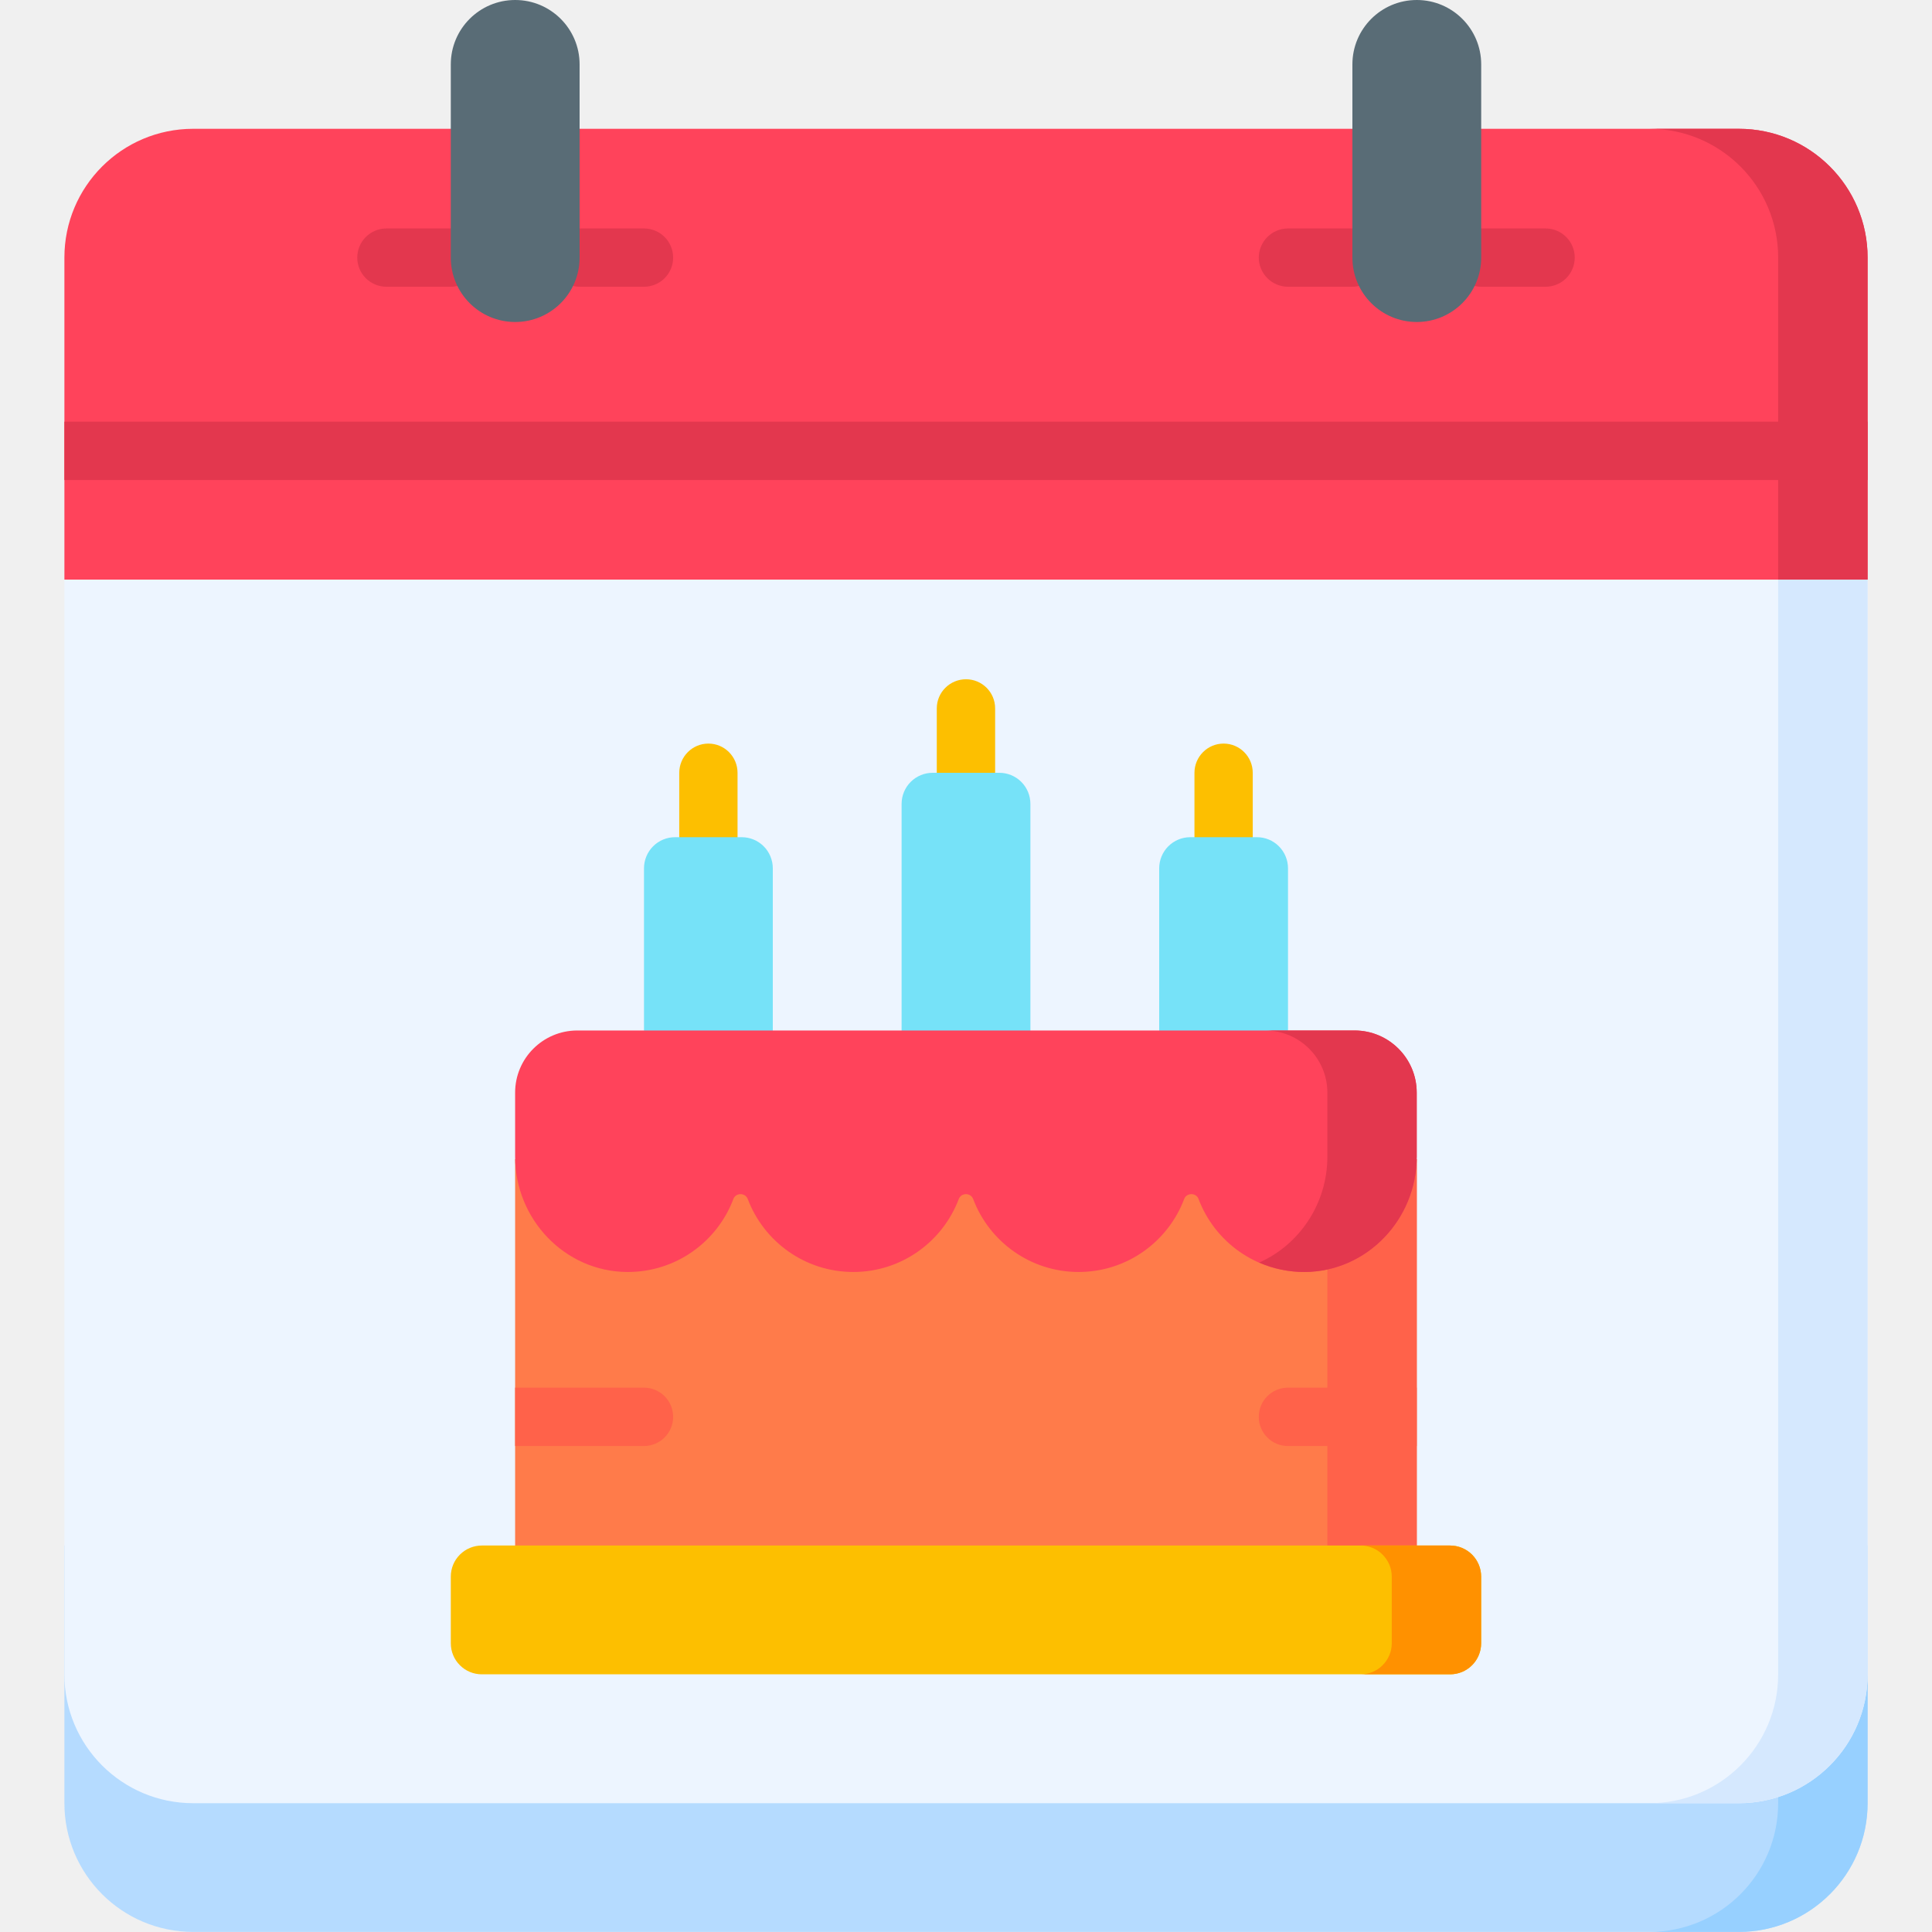
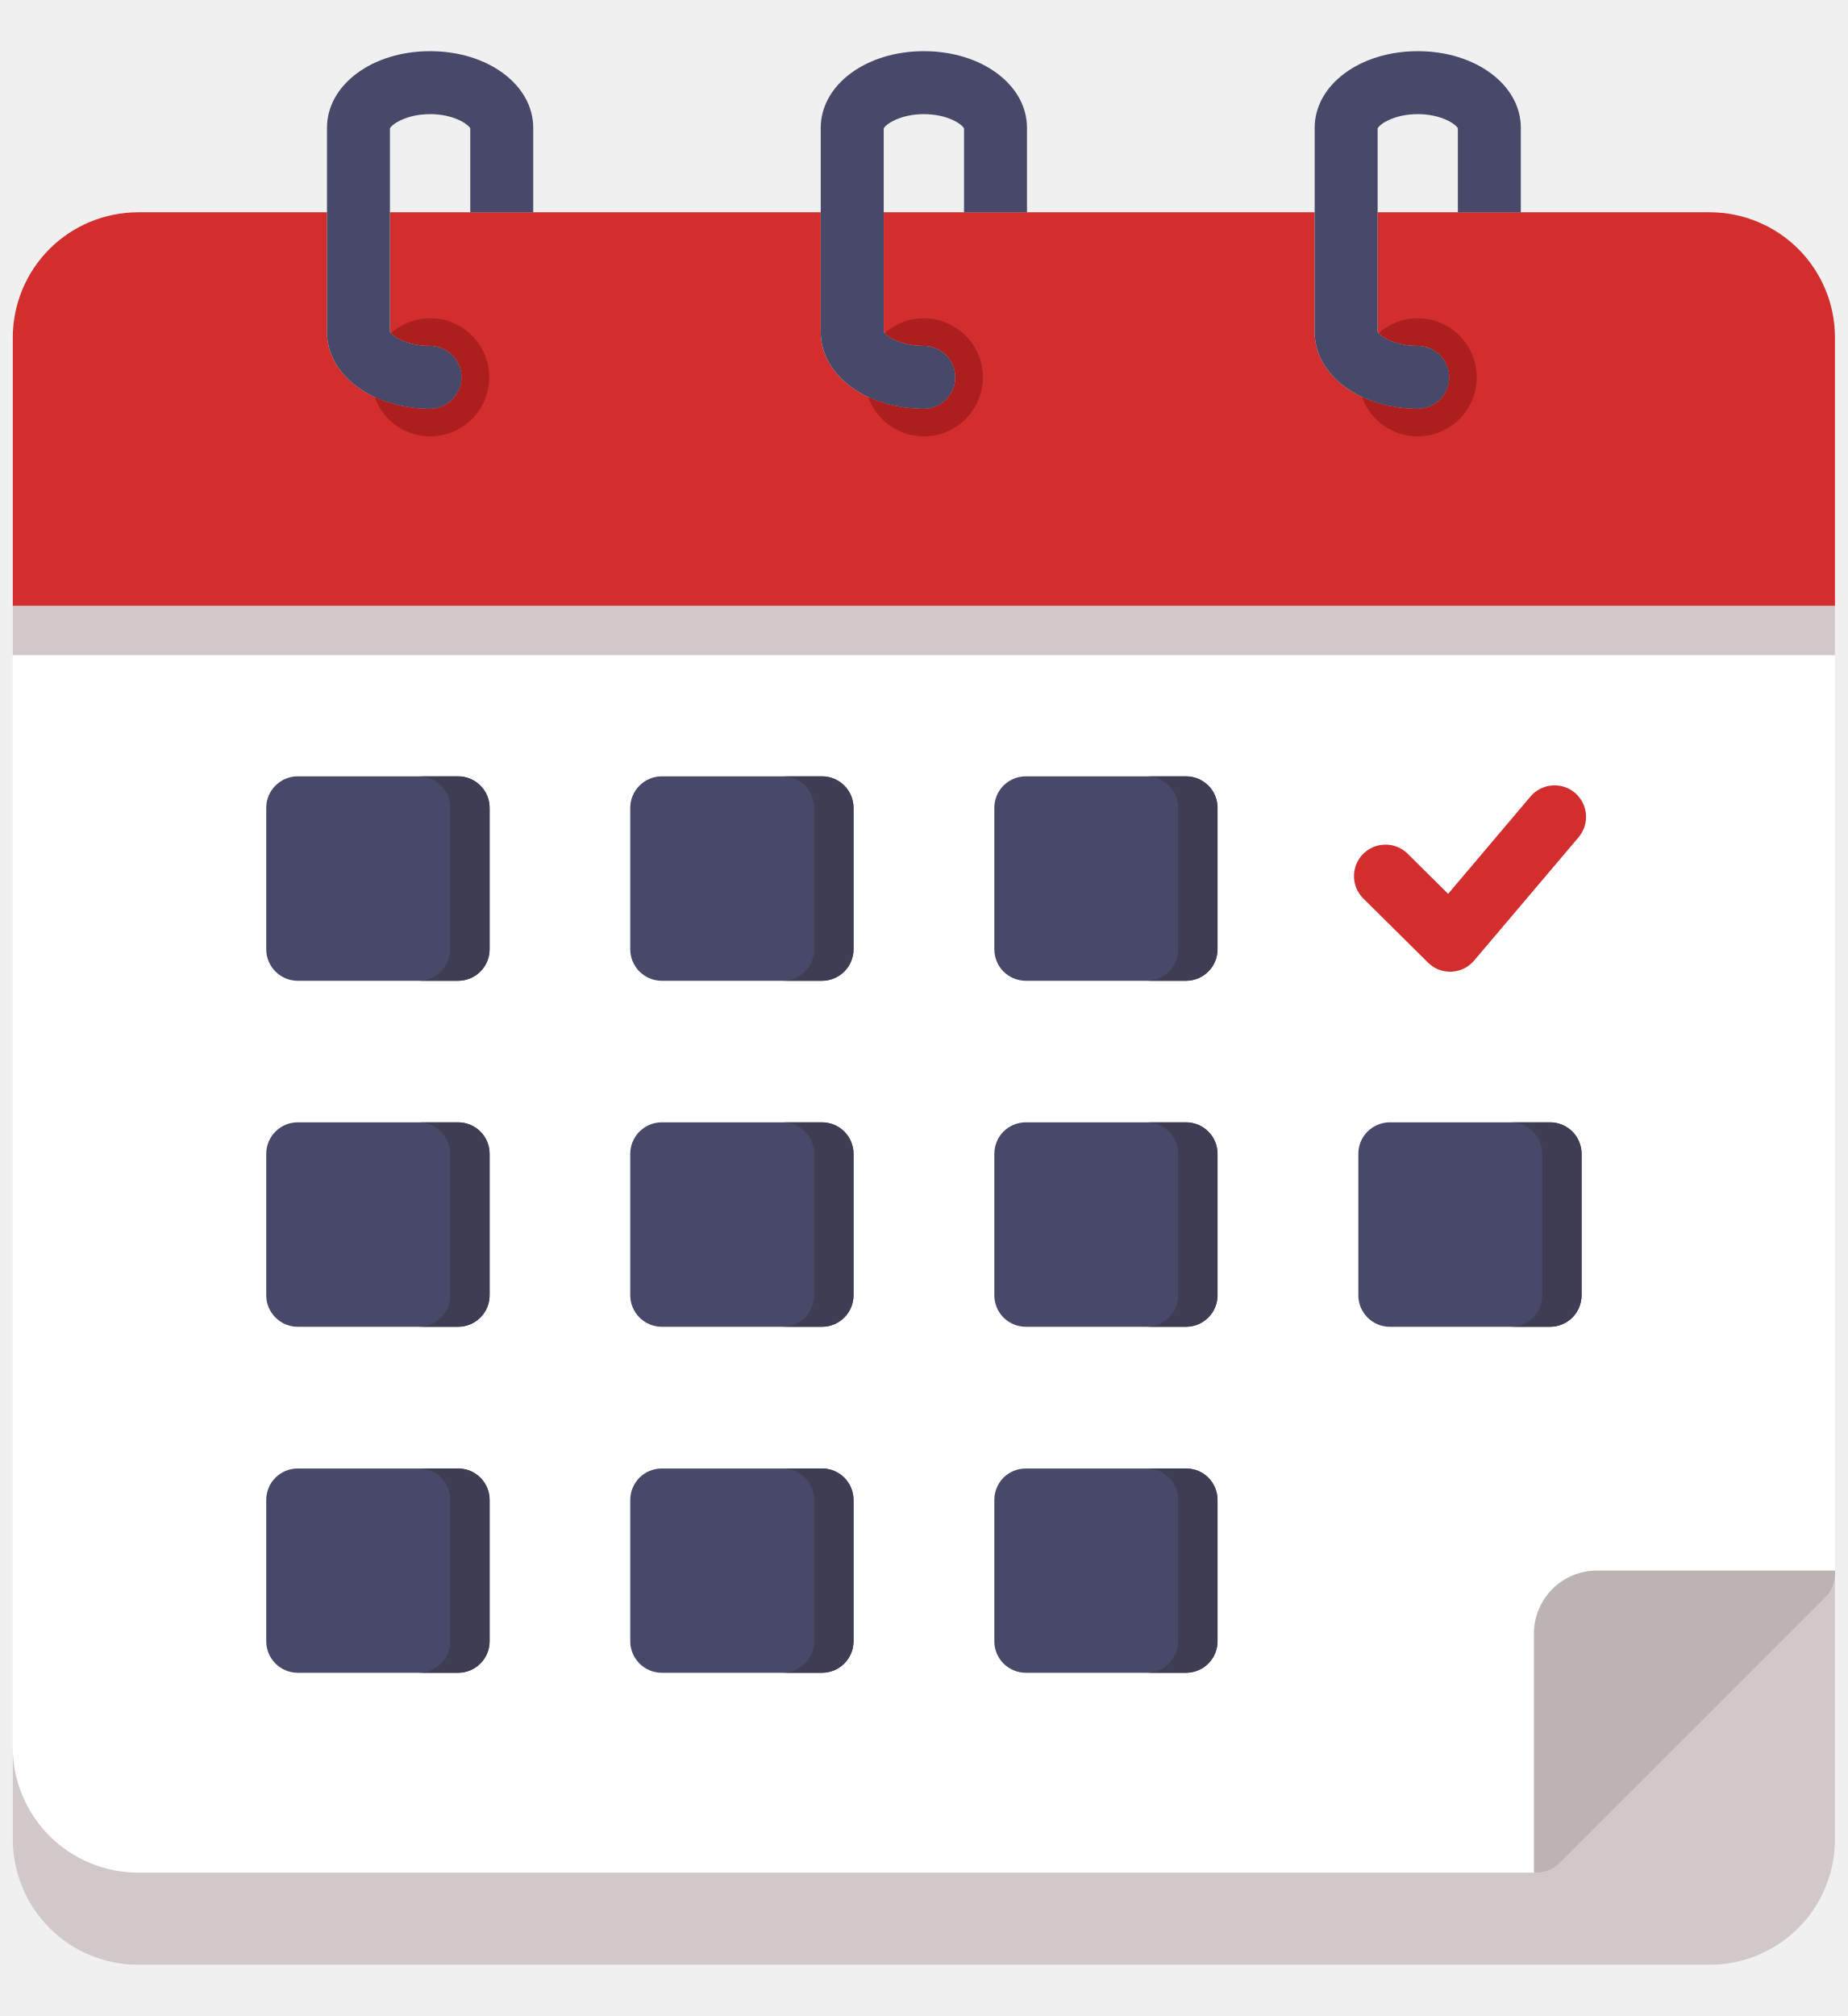
- <svg xmlns="http://www.w3.org/2000/svg" width="24" height="24" viewBox="0 0 24 24" fill="none">
-   <g clip-path="url(#clip0_567_2993)">
-     <path d="M0.8 19.199V22.399C0.8 23.283 1.516 23.999 2.4 23.999H21.6C22.483 23.999 23.2 23.283 23.2 22.399V19.199H0.8Z" fill="#B5DBFF" />
-     <path d="M22.089 19.199V22.399C22.089 23.283 21.373 23.999 20.489 23.999H21.6C22.484 23.999 23.2 23.283 23.2 22.399V19.199H22.089Z" fill="#97D0FF" />
-     <path d="M0.8 6.4V20.8C0.8 21.684 1.516 22.4 2.4 22.4H21.6C22.483 22.4 23.2 21.684 23.2 20.8V6.4H0.8Z" fill="#EDF5FF" />
-     <path d="M22.089 6.4V20.8C22.089 21.684 21.373 22.4 20.489 22.4H21.6C22.484 22.4 23.2 21.684 23.2 20.8V6.4H22.089Z" fill="#D5E8FE" />
-     <path d="M23.2 7.2V3.2C23.2 2.316 22.483 1.6 21.6 1.6H2.4C1.516 1.6 0.8 2.316 0.8 3.2V7.2H23.2Z" fill="#FF435B" />
-     <path d="M5.6 3.562H4.8C4.704 3.562 4.612 3.524 4.544 3.456C4.476 3.388 4.438 3.296 4.438 3.2C4.438 3.104 4.476 3.012 4.544 2.944C4.612 2.876 4.704 2.838 4.8 2.838H5.6C5.696 2.838 5.788 2.876 5.856 2.944C5.924 3.012 5.962 3.104 5.962 3.2C5.962 3.296 5.924 3.388 5.856 3.456C5.788 3.524 5.696 3.562 5.6 3.562ZM8 3.562H7.2C7.104 3.562 7.011 3.524 6.944 3.456C6.876 3.388 6.838 3.296 6.838 3.2C6.838 3.104 6.876 3.012 6.944 2.944C7.011 2.876 7.104 2.838 7.2 2.838H8C8.096 2.838 8.188 2.876 8.256 2.944C8.324 3.012 8.362 3.104 8.362 3.2C8.362 3.296 8.324 3.388 8.256 3.456C8.188 3.524 8.096 3.562 8 3.562ZM16.8 3.562H16C15.904 3.562 15.812 3.524 15.744 3.456C15.676 3.388 15.637 3.296 15.637 3.2C15.637 3.104 15.676 3.012 15.744 2.944C15.812 2.876 15.904 2.838 16 2.838H16.8C16.896 2.838 16.988 2.876 17.056 2.944C17.124 3.012 17.162 3.104 17.162 3.2C17.162 3.296 17.124 3.388 17.056 3.456C16.988 3.524 16.896 3.562 16.8 3.562ZM19.2 3.562H18.4C18.304 3.562 18.212 3.524 18.144 3.456C18.076 3.388 18.038 3.296 18.038 3.2C18.038 3.104 18.076 3.012 18.144 2.944C18.212 2.876 18.304 2.838 18.4 2.838H19.2C19.296 2.838 19.388 2.876 19.456 2.944C19.524 3.012 19.562 3.104 19.562 3.2C19.562 3.296 19.524 3.388 19.456 3.456C19.388 3.524 19.296 3.562 19.2 3.562Z" fill="#E3374E" />
-     <path d="M5.6 3.2C5.6 3.642 5.958 4 6.4 4C6.842 4 7.2 3.642 7.2 3.2V0.8C7.2 0.358 6.841 0 6.4 0C5.958 0 5.6 0.358 5.6 0.8L5.6 3.2ZM16.8 3.2C16.8 3.642 17.158 4 17.6 4C18.041 4 18.4 3.642 18.4 3.2V0.8C18.4 0.358 18.041 0 17.6 0C17.158 0 16.8 0.358 16.8 0.8V3.2Z" fill="#596C76" />
-     <path d="M21.6 1.6H20.489C21.373 1.6 22.089 2.316 22.089 3.2V7.2H23.2V3.2C23.2 2.316 22.484 1.6 21.6 1.6Z" fill="#E3374E" />
-     <path d="M0.8 5.238H23.2V5.963H0.8V5.238Z" fill="#E3374E" />
-     <path d="M6.399 14.4H17.599V19.442H6.399V14.4Z" fill="#FF7B4A" />
-     <path d="M15.2 10.762C15.104 10.762 15.011 10.724 14.944 10.656C14.876 10.588 14.838 10.496 14.838 10.4V9.6C14.838 9.4 15 9.237 15.2 9.237C15.4 9.237 15.562 9.4 15.562 9.6V10.4C15.562 10.496 15.524 10.588 15.456 10.656C15.388 10.724 15.296 10.762 15.2 10.762ZM8.8 10.762C8.704 10.762 8.611 10.724 8.544 10.656C8.476 10.588 8.438 10.496 8.438 10.4V9.6C8.438 9.4 8.6 9.237 8.8 9.237C9 9.237 9.162 9.4 9.162 9.6V10.4C9.162 10.496 9.124 10.588 9.056 10.656C8.988 10.724 8.896 10.762 8.8 10.762ZM12 9.962C11.904 9.962 11.812 9.924 11.744 9.856C11.676 9.788 11.637 9.696 11.637 9.6V8.8C11.637 8.6 11.8 8.438 12 8.438C12.2 8.438 12.362 8.6 12.362 8.8V9.6C12.362 9.696 12.324 9.788 12.256 9.856C12.188 9.924 12.096 9.962 12 9.962Z" fill="#FDBF00" />
-     <path d="M12.8 13.041H11.2V9.986C11.2 9.883 11.241 9.785 11.313 9.713C11.386 9.64 11.484 9.6 11.586 9.6H12.414C12.516 9.6 12.614 9.64 12.687 9.713C12.759 9.785 12.8 9.883 12.8 9.986V13.041ZM16 13.041H14.4V10.786C14.4 10.684 14.441 10.585 14.513 10.513C14.586 10.44 14.684 10.4 14.786 10.4H15.614C15.716 10.4 15.814 10.44 15.887 10.513C15.959 10.585 16 10.684 16 10.786V13.041ZM9.6 13.041H8V10.786C8 10.684 8.041 10.585 8.113 10.513C8.186 10.44 8.284 10.4 8.386 10.4H9.214C9.316 10.4 9.414 10.44 9.487 10.513C9.559 10.585 9.6 10.684 9.6 10.786V13.041Z" fill="#76E2F8" />
-     <path d="M16.489 14.4H17.6V19.442H16.489V14.4Z" fill="#FF624A" />
-     <path d="M18.013 20.799H5.986C5.883 20.799 5.785 20.759 5.713 20.686C5.64 20.614 5.6 20.515 5.6 20.413V19.585C5.6 19.483 5.64 19.385 5.713 19.312C5.785 19.24 5.883 19.199 5.986 19.199H18.013C18.116 19.199 18.214 19.24 18.287 19.312C18.359 19.385 18.4 19.483 18.4 19.585V20.413C18.4 20.464 18.39 20.514 18.37 20.561C18.351 20.608 18.322 20.65 18.287 20.686C18.251 20.722 18.208 20.75 18.161 20.77C18.114 20.789 18.064 20.799 18.013 20.799Z" fill="#FDBF00" />
-     <path d="M18.013 19.199H16.902C17.005 19.199 17.103 19.24 17.175 19.312C17.248 19.385 17.289 19.483 17.289 19.585V20.413C17.289 20.515 17.248 20.614 17.175 20.686C17.103 20.759 17.005 20.799 16.902 20.799H18.013C18.116 20.799 18.214 20.759 18.286 20.686C18.359 20.614 18.399 20.515 18.399 20.413V19.585C18.399 19.483 18.359 19.385 18.286 19.312C18.214 19.24 18.116 19.199 18.013 19.199Z" fill="#FF9100" />
-     <path d="M16.827 12.801H7.172C6.745 12.801 6.399 13.147 6.399 13.573V14.37C6.399 15.144 7.015 15.796 7.79 15.801C8.394 15.805 8.909 15.427 9.11 14.895C9.123 14.857 9.16 14.834 9.199 14.834C9.239 14.834 9.275 14.857 9.289 14.895C9.489 15.424 10 15.801 10.6 15.801C11.199 15.801 11.71 15.424 11.91 14.895C11.924 14.857 11.96 14.834 11.999 14.834C12.039 14.834 12.075 14.857 12.089 14.895C12.289 15.424 12.8 15.801 13.399 15.801C13.999 15.801 14.51 15.424 14.71 14.895C14.723 14.857 14.76 14.834 14.8 14.834C14.839 14.834 14.876 14.857 14.889 14.895C15.09 15.427 15.605 15.805 16.209 15.801C16.983 15.796 17.599 15.145 17.599 14.37V13.573C17.599 13.147 17.253 12.801 16.827 12.801Z" fill="#FF435B" />
-     <path d="M16.827 12.801H15.716C16.143 12.801 16.489 13.147 16.489 13.573V14.37C16.489 14.951 16.142 15.463 15.642 15.684C15.82 15.762 16.014 15.802 16.209 15.801C16.983 15.796 17.599 15.145 17.599 14.37V13.573C17.599 13.147 17.253 12.801 16.827 12.801Z" fill="#E3374E" />
-     <path d="M6.399 17.963H7.999C8.2 17.963 8.362 17.8 8.362 17.601C8.362 17.4 8.2 17.238 7.999 17.238H6.399V17.963ZM17.599 17.238H15.999C15.799 17.238 15.637 17.4 15.637 17.601C15.637 17.8 15.799 17.963 15.999 17.963H17.599V17.238Z" fill="#FF624A" />
-   </g>
-   <defs>
-     <clipPath id="clip0_567_2993">
-       <rect width="24" height="24" fill="white" />
-     </clipPath>
-   </defs>
+ <svg xmlns="http://www.w3.org/2000/svg" width="22" height="24" viewBox="0 0 22 24" fill="none">
+   <path d="M20.36 2.528H18.108V1.522C18.108 1.01 17.569 0.609 16.881 0.609C16.192 0.609 15.653 1.01 15.653 1.522V2.528H12.228V1.522C12.228 1.01 11.689 0.609 11 0.609C10.312 0.609 9.772 1.01 9.772 1.522V2.528H6.349V1.522C6.349 1.01 5.809 0.609 5.121 0.609C4.432 0.609 3.892 1.01 3.892 1.522V2.528H1.642C1.247 2.529 0.868 2.686 0.589 2.965C0.31 3.244 0.153 3.623 0.152 4.018V21.901C0.153 22.296 0.31 22.674 0.589 22.954C0.868 23.233 1.247 23.39 1.642 23.391H20.36C20.754 23.39 21.133 23.233 21.412 22.954C21.691 22.674 21.848 22.296 21.848 21.901V4.018C21.848 3.623 21.691 3.244 21.412 2.965C21.133 2.686 20.754 2.529 20.36 2.528ZM16.403 1.528C16.426 1.479 16.599 1.359 16.881 1.359C17.163 1.359 17.335 1.479 17.358 1.528V2.528H16.403V1.528ZM10.522 1.529C10.546 1.479 10.718 1.359 11 1.359C11.282 1.359 11.455 1.479 11.478 1.529V2.528H10.522V1.529ZM4.643 1.529C4.666 1.479 4.839 1.359 5.121 1.359C5.403 1.359 5.575 1.479 5.599 1.529V2.528H4.643V1.529Z" fill="white" />
+   <path d="M10.162 9.617V11.301C10.162 11.4 10.123 11.495 10.052 11.566C9.982 11.636 9.887 11.676 9.787 11.676H7.879C7.78 11.676 7.685 11.636 7.614 11.566C7.544 11.495 7.504 11.4 7.504 11.301V9.617C7.504 9.518 7.544 9.422 7.614 9.352C7.685 9.282 7.78 9.242 7.879 9.242H9.787C9.887 9.242 9.982 9.282 10.052 9.352C10.123 9.422 10.162 9.518 10.162 9.617ZM14.121 9.242H12.214C12.114 9.242 12.019 9.282 11.948 9.352C11.878 9.422 11.839 9.518 11.839 9.617V11.301C11.839 11.4 11.878 11.495 11.948 11.566C12.019 11.636 12.114 11.676 12.214 11.676H14.121C14.221 11.676 14.316 11.636 14.387 11.566C14.457 11.495 14.496 11.4 14.496 11.301V9.617C14.496 9.518 14.457 9.422 14.387 9.352C14.316 9.282 14.221 9.242 14.121 9.242ZM5.454 13.361H3.545C3.445 13.361 3.35 13.401 3.28 13.471C3.209 13.541 3.17 13.637 3.17 13.736V15.42C3.17 15.519 3.209 15.614 3.28 15.685C3.35 15.755 3.445 15.795 3.545 15.795H5.454C5.554 15.795 5.649 15.755 5.719 15.685C5.79 15.614 5.829 15.519 5.829 15.42V13.736C5.829 13.637 5.79 13.541 5.719 13.471C5.649 13.401 5.554 13.361 5.454 13.361ZM9.787 13.361H7.879C7.78 13.361 7.684 13.401 7.614 13.471C7.544 13.541 7.504 13.637 7.504 13.736V15.42C7.504 15.519 7.544 15.614 7.614 15.685C7.684 15.755 7.78 15.795 7.879 15.795H9.787C9.887 15.795 9.982 15.755 10.052 15.685C10.123 15.614 10.162 15.519 10.162 15.42V13.736C10.162 13.637 10.123 13.541 10.052 13.471C9.982 13.401 9.887 13.361 9.787 13.361H9.787ZM14.121 13.361H12.214C12.114 13.361 12.019 13.401 11.948 13.471C11.878 13.541 11.839 13.637 11.839 13.736V15.42C11.839 15.519 11.878 15.614 11.948 15.685C12.019 15.755 12.114 15.795 12.214 15.795H14.121C14.221 15.795 14.316 15.755 14.386 15.685C14.457 15.614 14.496 15.519 14.496 15.42V13.736C14.496 13.637 14.457 13.541 14.387 13.471C14.316 13.401 14.221 13.361 14.121 13.361H14.121ZM5.454 17.482H3.545C3.445 17.482 3.35 17.521 3.28 17.591C3.209 17.662 3.17 17.757 3.17 17.857V19.539C3.17 19.638 3.209 19.733 3.28 19.804C3.35 19.874 3.445 19.914 3.545 19.914H5.454C5.554 19.914 5.649 19.874 5.719 19.804C5.79 19.733 5.829 19.638 5.829 19.539V17.857C5.829 17.757 5.79 17.662 5.719 17.591C5.649 17.521 5.554 17.482 5.454 17.482L5.454 17.482ZM9.787 17.482H7.879C7.78 17.482 7.684 17.521 7.614 17.591C7.544 17.662 7.504 17.757 7.504 17.857V19.539C7.504 19.638 7.544 19.733 7.614 19.804C7.684 19.874 7.78 19.914 7.879 19.914H9.787C9.887 19.914 9.982 19.874 10.052 19.804C10.123 19.733 10.162 19.638 10.162 19.539V17.857C10.162 17.757 10.123 17.662 10.052 17.591C9.982 17.521 9.887 17.482 9.787 17.482L9.787 17.482ZM5.454 9.242H3.545C3.445 9.242 3.35 9.282 3.28 9.352C3.209 9.422 3.17 9.518 3.17 9.617V11.301C3.17 11.4 3.209 11.495 3.28 11.566C3.35 11.636 3.445 11.676 3.545 11.676H5.454C5.554 11.676 5.649 11.636 5.719 11.566C5.79 11.495 5.829 11.4 5.829 11.301V9.617C5.829 9.518 5.79 9.422 5.719 9.352C5.649 9.282 5.554 9.242 5.454 9.242ZM18.456 13.361H16.548C16.448 13.361 16.353 13.401 16.283 13.471C16.212 13.541 16.173 13.637 16.173 13.736V15.42C16.173 15.519 16.212 15.614 16.283 15.685C16.353 15.755 16.448 15.795 16.548 15.795H18.456C18.555 15.795 18.651 15.755 18.721 15.685C18.791 15.614 18.831 15.519 18.831 15.42V13.736C18.831 13.637 18.791 13.541 18.721 13.471C18.651 13.401 18.555 13.361 18.456 13.361ZM14.121 17.482H12.214C12.114 17.482 12.019 17.521 11.948 17.591C11.878 17.662 11.839 17.757 11.839 17.857V19.539C11.839 19.638 11.878 19.733 11.948 19.804C12.019 19.874 12.114 19.914 12.214 19.914H14.121C14.221 19.914 14.316 19.874 14.387 19.804C14.457 19.733 14.496 19.638 14.496 19.539V17.857C14.496 17.757 14.457 17.662 14.387 17.591C14.316 17.521 14.221 17.482 14.121 17.482Z" fill="#484868" />
+   <path d="M5.455 9.242H4.986C5.086 9.242 5.181 9.282 5.251 9.352C5.322 9.422 5.361 9.518 5.361 9.617V11.301C5.361 11.4 5.322 11.495 5.251 11.566C5.181 11.636 5.086 11.676 4.986 11.676H5.455C5.555 11.676 5.65 11.636 5.72 11.566C5.791 11.495 5.83 11.4 5.83 11.301V9.617C5.83 9.518 5.791 9.422 5.72 9.352C5.65 9.282 5.555 9.242 5.455 9.242ZM9.788 17.482H9.319C9.419 17.482 9.514 17.521 9.584 17.591C9.655 17.662 9.694 17.757 9.694 17.857V19.539C9.694 19.638 9.655 19.733 9.584 19.804C9.514 19.874 9.419 19.914 9.319 19.914H9.788C9.887 19.914 9.983 19.874 10.053 19.804C10.123 19.733 10.163 19.638 10.163 19.539V17.857C10.163 17.757 10.123 17.662 10.053 17.591C9.983 17.521 9.887 17.482 9.788 17.482ZM9.788 13.361H9.319C9.419 13.361 9.514 13.401 9.584 13.471C9.655 13.541 9.694 13.637 9.694 13.736V15.42C9.694 15.519 9.655 15.614 9.584 15.685C9.514 15.755 9.419 15.795 9.319 15.795H9.788C9.887 15.795 9.983 15.755 10.053 15.685C10.123 15.614 10.163 15.519 10.163 15.42V13.736C10.163 13.637 10.123 13.541 10.053 13.471C9.983 13.401 9.887 13.361 9.788 13.361ZM5.455 17.482H4.986C5.086 17.482 5.181 17.521 5.251 17.591C5.322 17.662 5.361 17.757 5.361 17.857V19.539C5.361 19.638 5.322 19.733 5.251 19.804C5.181 19.874 5.086 19.914 4.986 19.914H5.455C5.555 19.914 5.65 19.874 5.72 19.804C5.791 19.733 5.83 19.638 5.83 19.539V17.857C5.83 17.757 5.791 17.662 5.72 17.591C5.65 17.521 5.555 17.482 5.455 17.482ZM5.455 13.361H4.986C5.086 13.361 5.181 13.401 5.251 13.471C5.322 13.541 5.361 13.637 5.361 13.736V15.42C5.361 15.519 5.322 15.614 5.251 15.685C5.181 15.755 5.086 15.795 4.986 15.795H5.455C5.555 15.795 5.65 15.755 5.72 15.685C5.791 15.614 5.83 15.519 5.83 15.42V13.736C5.83 13.637 5.791 13.541 5.72 13.471C5.65 13.401 5.555 13.361 5.455 13.361ZM14.122 17.482H13.653C13.753 17.482 13.848 17.521 13.919 17.591C13.989 17.662 14.028 17.757 14.028 17.857V19.539C14.028 19.638 13.989 19.733 13.919 19.804C13.848 19.874 13.753 19.914 13.653 19.914H14.122C14.222 19.914 14.317 19.874 14.387 19.804C14.458 19.733 14.497 19.638 14.497 19.539V17.857C14.497 17.757 14.458 17.662 14.387 17.591C14.317 17.521 14.222 17.482 14.122 17.482ZM14.122 9.242H13.653C13.753 9.242 13.848 9.282 13.919 9.352C13.989 9.422 14.028 9.518 14.028 9.617V11.301C14.028 11.4 13.989 11.495 13.919 11.566C13.848 11.636 13.753 11.676 13.653 11.676H14.122C14.222 11.676 14.317 11.636 14.387 11.566C14.458 11.495 14.497 11.4 14.497 11.301V9.617C14.497 9.518 14.458 9.422 14.387 9.352C14.317 9.282 14.222 9.242 14.122 9.242ZM9.788 9.242H9.319C9.419 9.242 9.514 9.282 9.584 9.352C9.655 9.422 9.694 9.518 9.694 9.617V11.301C9.694 11.4 9.655 11.495 9.584 11.566C9.514 11.636 9.419 11.676 9.319 11.676H9.788C9.887 11.676 9.983 11.636 10.053 11.566C10.123 11.495 10.163 11.4 10.163 11.301V9.617C10.163 9.518 10.123 9.422 10.053 9.352C9.983 9.282 9.887 9.242 9.788 9.242ZM18.456 13.361H17.988C18.087 13.361 18.183 13.401 18.253 13.471C18.323 13.541 18.363 13.637 18.363 13.736V15.42C18.363 15.519 18.323 15.614 18.253 15.685C18.183 15.755 18.087 15.795 17.988 15.795H18.456C18.556 15.795 18.651 15.755 18.722 15.685C18.792 15.614 18.831 15.519 18.831 15.42V13.736C18.831 13.637 18.792 13.541 18.722 13.471C18.651 13.401 18.556 13.361 18.456 13.361ZM14.122 13.361H13.653C13.753 13.361 13.848 13.401 13.919 13.471C13.989 13.541 14.028 13.637 14.028 13.736V15.42C14.028 15.519 13.989 15.614 13.919 15.685C13.848 15.755 13.753 15.795 13.653 15.795H14.122C14.222 15.795 14.317 15.755 14.387 15.685C14.458 15.614 14.497 15.519 14.497 15.42V13.736C14.497 13.637 14.458 13.541 14.387 13.471C14.317 13.401 14.222 13.361 14.122 13.361Z" fill="#3D3D54" />
+   <path d="M17.265 11.568C17.167 11.568 17.072 11.529 17.002 11.459L16.231 10.695C16.161 10.625 16.121 10.53 16.121 10.431C16.121 10.332 16.16 10.236 16.23 10.166C16.3 10.095 16.395 10.056 16.494 10.055C16.593 10.054 16.688 10.093 16.759 10.162L17.242 10.641L18.223 9.482C18.288 9.406 18.379 9.359 18.479 9.351C18.578 9.343 18.676 9.374 18.752 9.438C18.828 9.503 18.875 9.595 18.883 9.694C18.891 9.793 18.86 9.891 18.796 9.967L17.552 11.435C17.518 11.475 17.477 11.507 17.431 11.53C17.384 11.552 17.334 11.565 17.282 11.568C17.276 11.568 17.271 11.568 17.265 11.568Z" fill="#D22E2E" />
+   <path d="M18.568 22.183C18.533 22.218 18.492 22.245 18.446 22.264C18.401 22.283 18.352 22.293 18.303 22.293H1.642C1.247 22.292 0.868 22.135 0.589 21.856C0.31 21.577 0.153 21.198 0.152 20.803V21.901C0.153 22.295 0.31 22.674 0.589 22.953C0.868 23.233 1.247 23.39 1.642 23.39H20.36C20.754 23.39 21.133 23.233 21.412 22.953C21.691 22.674 21.848 22.295 21.848 21.901V18.746C21.848 18.846 21.809 18.941 21.738 19.011L18.568 22.183Z" fill="#D1C9C9" />
+   <path d="M21.849 18.746V18.697H19.014C18.815 18.697 18.624 18.776 18.483 18.917C18.343 19.058 18.264 19.248 18.264 19.447V22.293H18.303C18.353 22.293 18.401 22.283 18.447 22.265C18.492 22.246 18.534 22.218 18.569 22.183L21.739 19.012C21.809 18.941 21.849 18.846 21.849 18.746Z" fill="#BCB3B3" />
+   <path d="M20.36 2.527H16.403V3.947C16.425 3.996 16.597 4.116 16.881 4.116C16.981 4.116 17.076 4.156 17.146 4.226C17.217 4.297 17.256 4.392 17.256 4.491C17.256 4.591 17.217 4.686 17.146 4.757C17.076 4.827 16.981 4.866 16.881 4.866C16.192 4.866 15.653 4.465 15.653 3.952V2.527H10.522V3.947C10.544 3.996 10.717 4.116 11 4.116C11.1 4.116 11.195 4.156 11.265 4.226C11.336 4.297 11.375 4.392 11.375 4.491C11.375 4.591 11.336 4.686 11.265 4.757C11.195 4.827 11.1 4.866 11 4.866C10.312 4.866 9.772 4.465 9.772 3.952V2.527H4.643V3.947C4.665 3.996 4.837 4.116 5.121 4.116C5.22 4.116 5.316 4.156 5.386 4.226C5.456 4.297 5.496 4.392 5.496 4.491C5.496 4.591 5.456 4.686 5.386 4.757C5.316 4.827 5.22 4.866 5.121 4.866C4.432 4.866 3.893 4.465 3.893 3.952V2.527H1.642C1.247 2.528 0.868 2.685 0.589 2.964C0.31 3.243 0.153 3.622 0.152 4.017V7.214H21.848V4.017C21.848 3.622 21.691 3.244 21.412 2.964C21.133 2.685 20.754 2.528 20.36 2.527Z" fill="#D22E2E" />
+   <path d="M0.152 7.215H21.848V7.8H0.152V7.215Z" fill="#D1C9C9" />
+   <path d="M11.375 4.492C11.375 4.592 11.336 4.687 11.265 4.757C11.195 4.828 11.1 4.867 11 4.867C10.312 4.867 9.772 4.465 9.772 3.953V1.522C9.772 1.01 10.312 0.609 11 0.609C11.689 0.609 12.228 1.01 12.228 1.522V2.528H11.478V1.529C11.455 1.479 11.282 1.359 11 1.359C10.718 1.359 10.546 1.479 10.522 1.529V3.947C10.544 3.997 10.717 4.117 11 4.117C11.1 4.117 11.195 4.157 11.265 4.227C11.336 4.297 11.375 4.393 11.375 4.492ZM5.121 4.117C4.837 4.117 4.665 3.997 4.643 3.947V1.528C4.666 1.479 4.839 1.359 5.121 1.359C5.403 1.359 5.575 1.479 5.599 1.528V2.528H6.349V1.522C6.349 1.01 5.809 0.609 5.121 0.609C4.432 0.609 3.893 1.01 3.893 1.522V3.953C3.893 4.465 4.432 4.867 5.121 4.867C5.22 4.867 5.316 4.828 5.386 4.757C5.456 4.687 5.496 4.592 5.496 4.492C5.496 4.393 5.456 4.297 5.386 4.227C5.316 4.157 5.22 4.117 5.121 4.117ZM16.881 4.117C16.597 4.117 16.425 3.997 16.403 3.948V1.528C16.426 1.479 16.598 1.359 16.881 1.359C17.163 1.359 17.335 1.479 17.358 1.528V2.528H18.108V1.522C18.108 1.01 17.569 0.609 16.881 0.609C16.192 0.609 15.653 1.01 15.653 1.522V3.953C15.653 4.465 16.192 4.867 16.881 4.867C16.98 4.867 17.076 4.828 17.146 4.757C17.217 4.687 17.256 4.592 17.256 4.492C17.256 4.393 17.217 4.297 17.146 4.227C17.076 4.157 16.98 4.117 16.881 4.117Z" fill="#484868" />
+   <path d="M5.122 3.789C4.95 3.789 4.784 3.853 4.656 3.967C4.706 4.023 4.869 4.117 5.12 4.117C5.22 4.117 5.315 4.157 5.385 4.227C5.456 4.297 5.495 4.393 5.495 4.492C5.495 4.592 5.456 4.687 5.385 4.757C5.315 4.828 5.22 4.867 5.12 4.867C4.893 4.869 4.668 4.822 4.461 4.728C4.504 4.849 4.58 4.956 4.68 5.038C4.78 5.119 4.9 5.171 5.028 5.188C5.156 5.206 5.285 5.188 5.403 5.136C5.521 5.085 5.623 5.002 5.697 4.897C5.771 4.791 5.815 4.668 5.824 4.539C5.833 4.411 5.806 4.282 5.746 4.168C5.687 4.054 5.598 3.958 5.488 3.891C5.377 3.824 5.251 3.789 5.122 3.789ZM11 3.789C10.828 3.789 10.663 3.852 10.534 3.966C10.583 4.022 10.747 4.117 11 4.117C11.099 4.117 11.194 4.157 11.265 4.227C11.335 4.297 11.375 4.393 11.375 4.492C11.375 4.592 11.335 4.687 11.265 4.757C11.194 4.828 11.099 4.867 11 4.867C10.771 4.869 10.545 4.821 10.338 4.727C10.381 4.848 10.456 4.956 10.556 5.037C10.656 5.118 10.776 5.171 10.904 5.188C11.031 5.206 11.162 5.188 11.28 5.137C11.398 5.085 11.5 5.003 11.574 4.897C11.648 4.792 11.692 4.669 11.701 4.54C11.71 4.412 11.683 4.283 11.624 4.169C11.565 4.054 11.475 3.958 11.365 3.892C11.255 3.825 11.128 3.789 11 3.789V3.789ZM16.88 3.789C16.708 3.789 16.543 3.852 16.415 3.966C16.463 4.021 16.627 4.117 16.88 4.117C16.98 4.117 17.075 4.157 17.146 4.227C17.216 4.297 17.255 4.393 17.255 4.492C17.255 4.592 17.216 4.687 17.146 4.757C17.075 4.828 16.98 4.867 16.88 4.867C16.652 4.869 16.426 4.821 16.218 4.727C16.261 4.848 16.336 4.955 16.436 5.037C16.536 5.118 16.656 5.17 16.784 5.188C16.912 5.206 17.041 5.188 17.16 5.136C17.278 5.085 17.38 5.002 17.454 4.897C17.528 4.792 17.572 4.668 17.581 4.54C17.59 4.411 17.563 4.283 17.504 4.168C17.445 4.054 17.355 3.958 17.245 3.891C17.135 3.824 17.009 3.789 16.88 3.789Z" fill="#AD1E1E" />
</svg>
